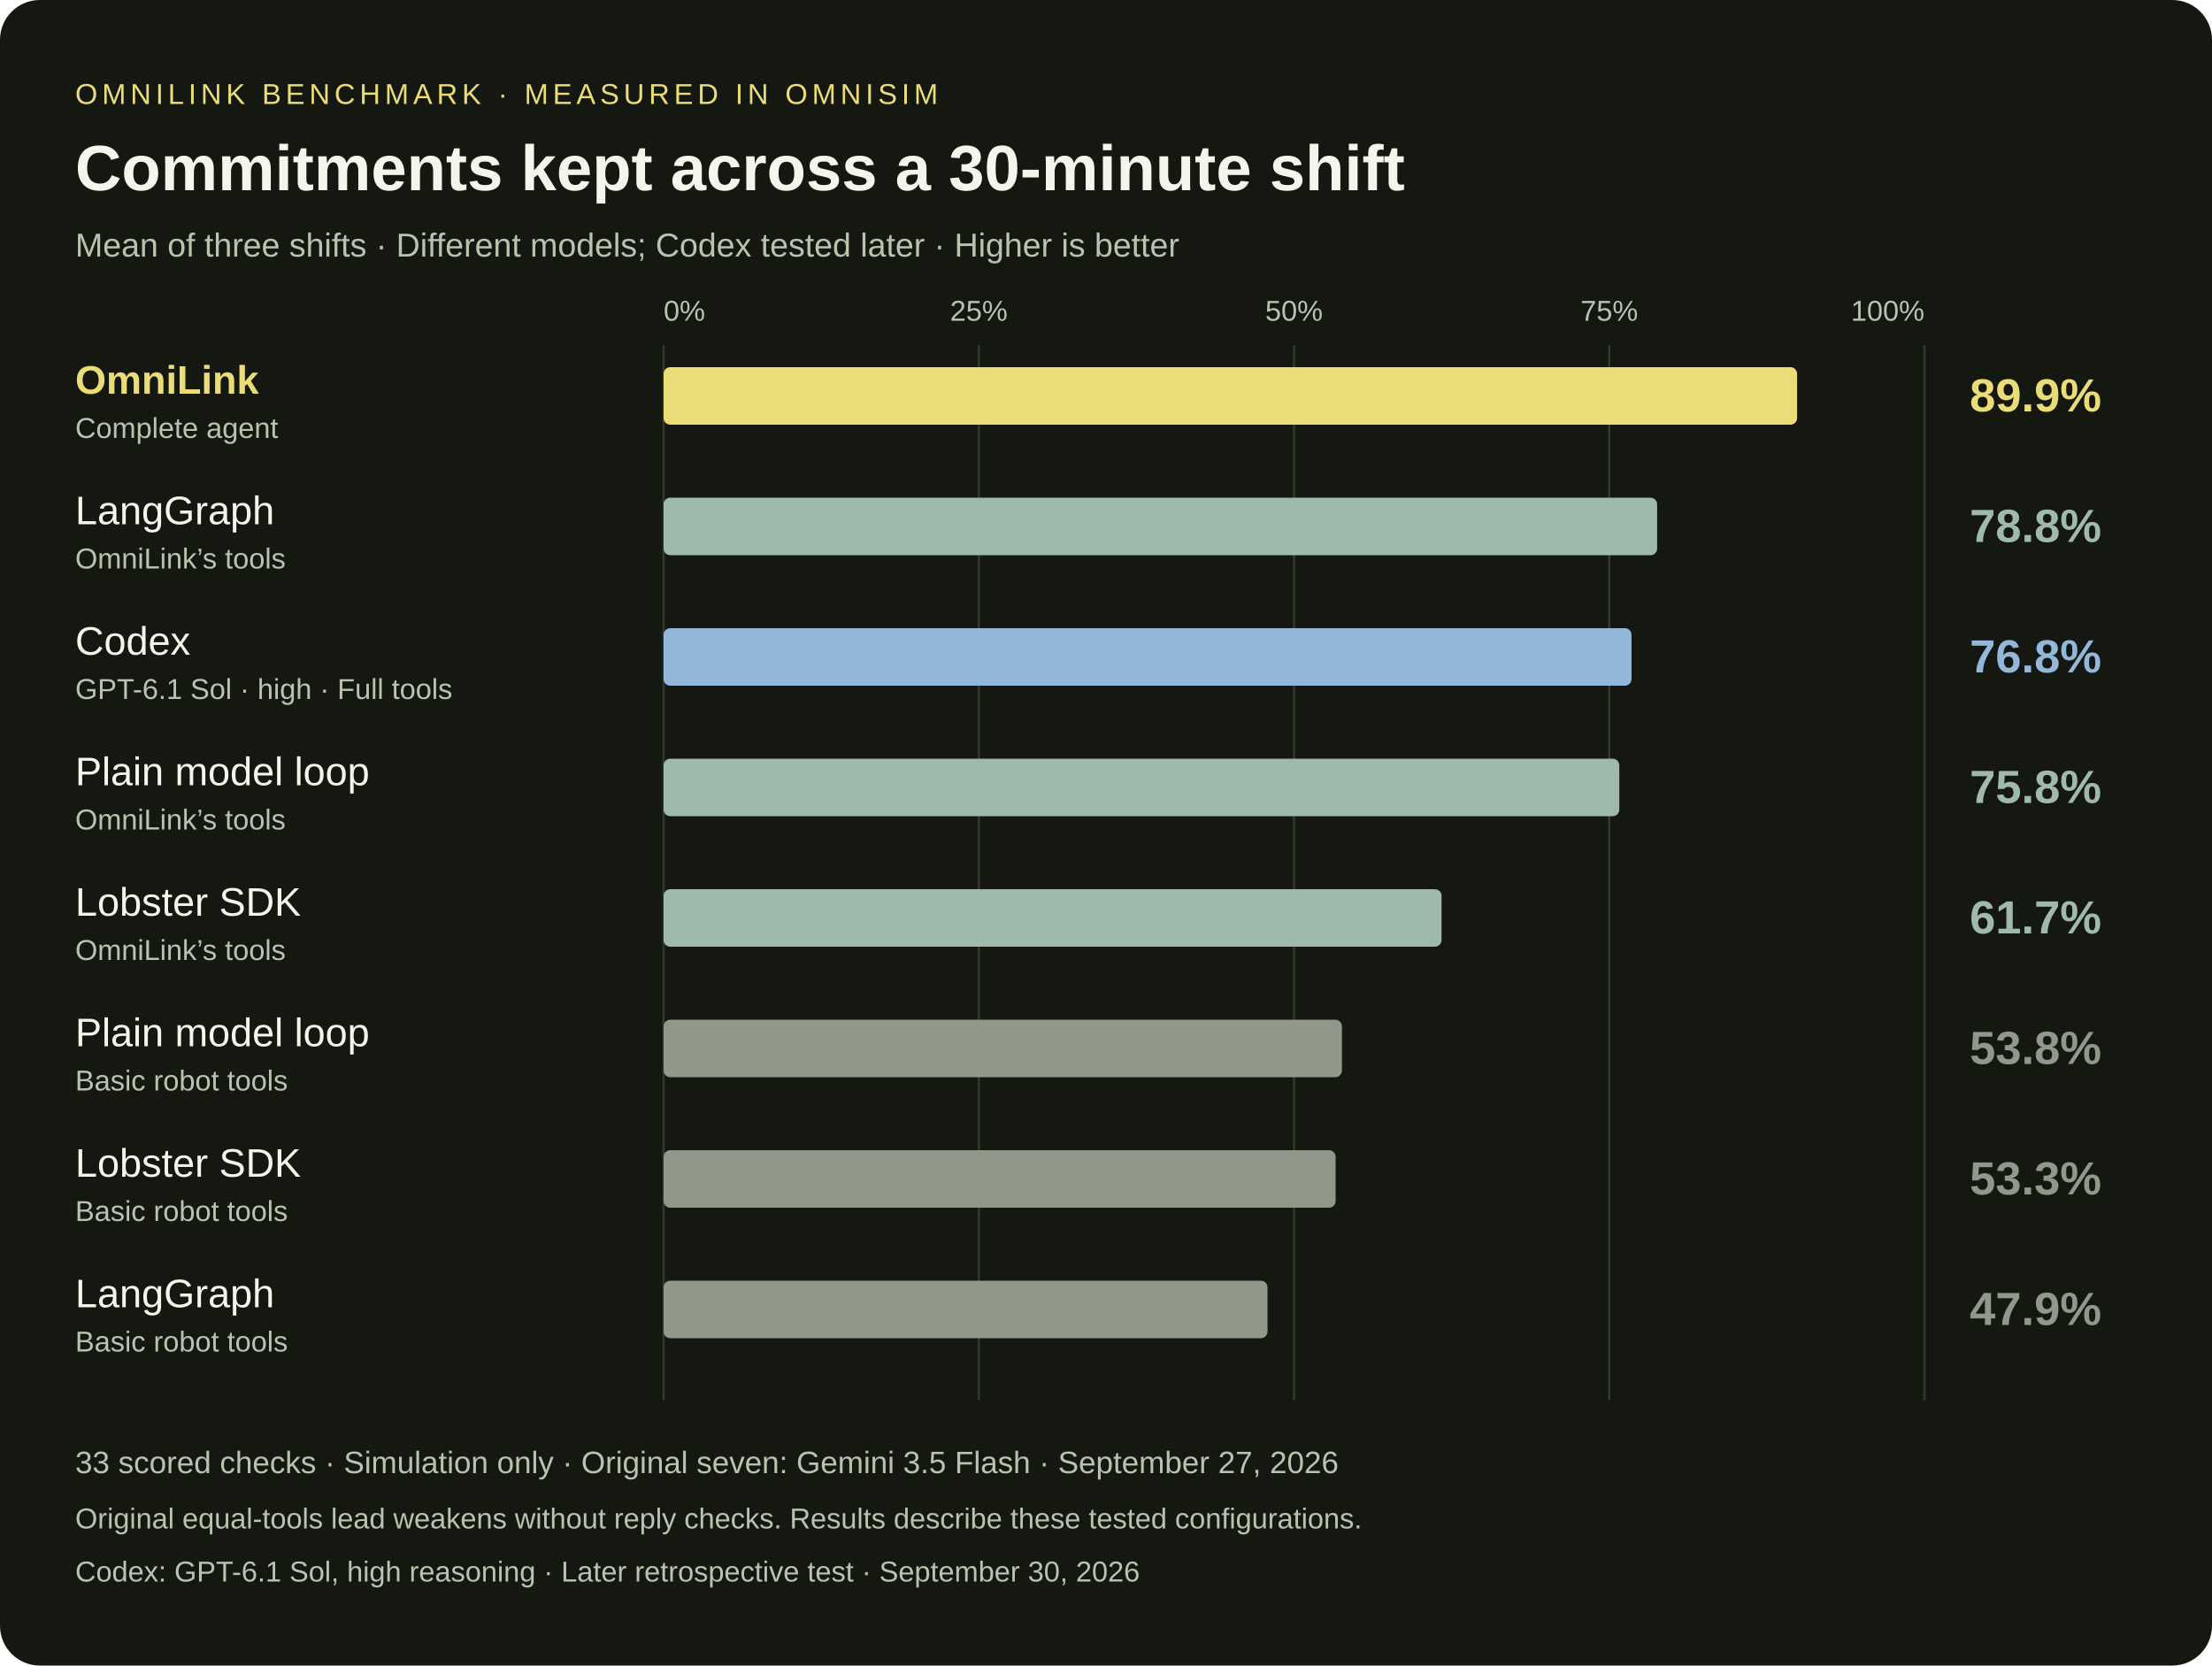
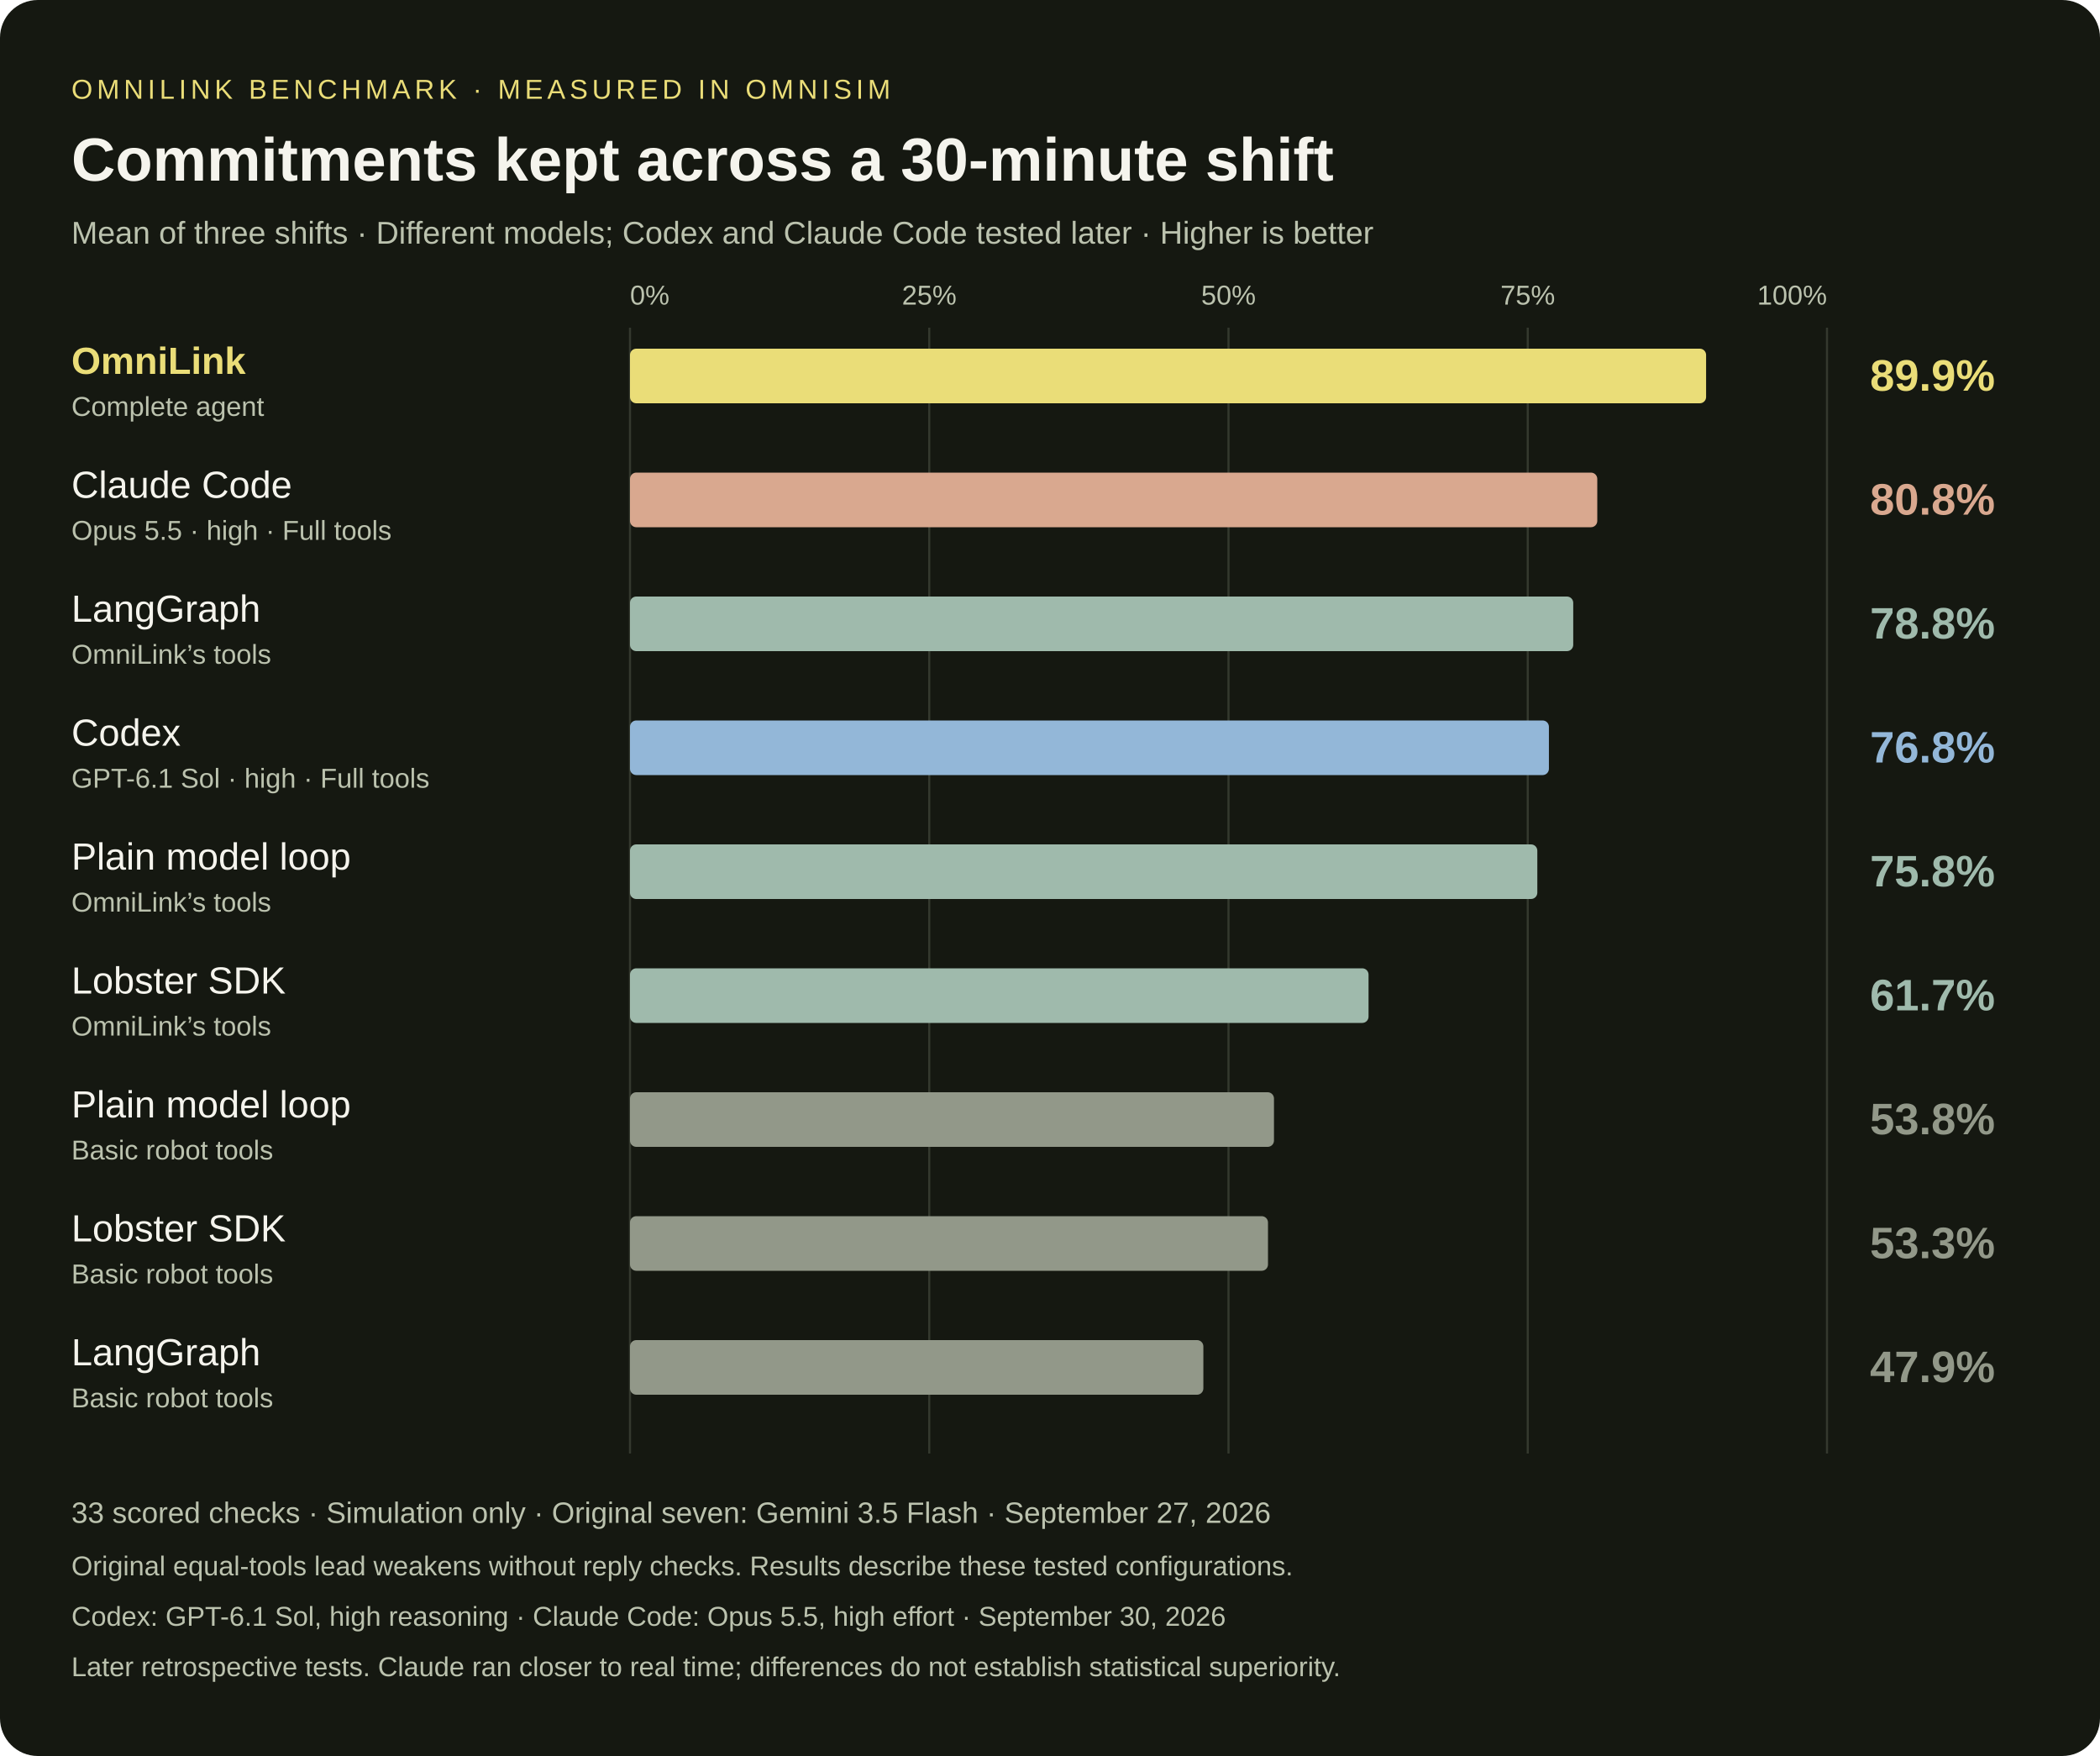
- <svg xmlns="http://www.w3.org/2000/svg" width="1000" height="753" viewBox="0 0 1000 753" role="img" aria-labelledby="title desc">
-   <rect width="1000" height="753" rx="18" fill="#151811" />
+ <svg xmlns="http://www.w3.org/2000/svg" width="1000" height="836" viewBox="0 0 1000 836" role="img" aria-labelledby="title desc">
+   <rect width="1000" height="836" rx="18" fill="#151811" />
  <g font-family="Arial, Helvetica, sans-serif" fill="#f5f4ed">
    <text x="34" y="47" font-size="13" fill="#eadd78" letter-spacing="2">OMNILINK BENCHMARK · MEASURED IN OMNISIM</text>
    <text x="34" y="86" font-size="29" font-weight="bold">Commitments kept across a 30-minute shift</text>
-     <text x="34" y="116" font-size="15" fill="#bbc2ae">Mean of three shifts · Different models; Codex tested later · Higher is better</text>
-     <line x1="300" y1="156" x2="300" y2="633" stroke="#34392e" />
+     <text x="34" y="116" font-size="15" fill="#bbc2ae">Mean of three shifts · Different models; Codex and Claude Code tested later · Higher is better</text>
+     <line x1="300" y1="156" x2="300" y2="692" stroke="#34392e" />
    <text x="300" y="145" text-anchor="start" font-size="13" fill="#bbc2ae">0%</text>
-     <line x1="442.5" y1="156" x2="442.5" y2="633" stroke="#34392e" />
+     <line x1="442.5" y1="156" x2="442.5" y2="692" stroke="#34392e" />
    <text x="442.5" y="145" text-anchor="middle" font-size="13" fill="#bbc2ae">25%</text>
-     <line x1="585" y1="156" x2="585" y2="633" stroke="#34392e" />
+     <line x1="585" y1="156" x2="585" y2="692" stroke="#34392e" />
    <text x="585" y="145" text-anchor="middle" font-size="13" fill="#bbc2ae">50%</text>
-     <line x1="727.5" y1="156" x2="727.5" y2="633" stroke="#34392e" />
+     <line x1="727.5" y1="156" x2="727.5" y2="692" stroke="#34392e" />
    <text x="727.5" y="145" text-anchor="middle" font-size="13" fill="#bbc2ae">75%</text>
-     <line x1="870" y1="156" x2="870" y2="633" stroke="#34392e" />
+     <line x1="870" y1="156" x2="870" y2="692" stroke="#34392e" />
    <text x="870" y="145" text-anchor="end" font-size="13" fill="#bbc2ae">100%</text>
    <text x="34" y="178" font-size="18" font-weight="bold" fill="#eadd78">OmniLink</text>
    <text x="34" y="198" font-size="13" fill="#bbc2ae">Complete agent</text>
    <rect x="300" y="166" width="512.43" height="26" rx="3" fill="#eadd78" />
    <text x="950" y="186" text-anchor="end" font-size="21" font-weight="bold" fill="#eadd78">89.9%</text>
-     <text x="34" y="237" font-size="18" font-weight="normal" fill="#f5f4ed">LangGraph</text>
-     <text x="34" y="257" font-size="13" fill="#bbc2ae">OmniLink’s tools</text>
-     <rect x="300" y="225" width="449.16" height="26" rx="3" fill="#9fbaac" />
-     <text x="950" y="245" text-anchor="end" font-size="21" font-weight="bold" fill="#9fbaac">78.8%</text>
-     <text x="34" y="296" font-size="18" font-weight="normal" fill="#f5f4ed">Codex</text>
-     <text x="34" y="316" font-size="13" fill="#bbc2ae">GPT-6.1 Sol · high · Full tools</text>
-     <rect x="300" y="284" width="437.58" height="26" rx="3" fill="#93b7d8" />
-     <text x="950" y="304" text-anchor="end" font-size="21" font-weight="bold" fill="#93b7d8">76.8%</text>
-     <text x="34" y="355" font-size="18" font-weight="normal" fill="#f5f4ed">Plain model loop</text>
-     <text x="34" y="375" font-size="13" fill="#bbc2ae">OmniLink’s tools</text>
-     <rect x="300" y="343" width="432.06" height="26" rx="3" fill="#9fbaac" />
-     <text x="950" y="363" text-anchor="end" font-size="21" font-weight="bold" fill="#9fbaac">75.8%</text>
-     <text x="34" y="414" font-size="18" font-weight="normal" fill="#f5f4ed">Lobster SDK</text>
+     <text x="34" y="237" font-size="18" font-weight="normal" fill="#f5f4ed">Claude Code</text>
+     <text x="34" y="257" font-size="13" fill="#bbc2ae">Opus 5.5 · high · Full tools</text>
+     <rect x="300" y="225" width="460.61" height="26" rx="3" fill="#d9a88f" />
+     <text x="950" y="245" text-anchor="end" font-size="21" font-weight="bold" fill="#d9a88f">80.8%</text>
+     <text x="34" y="296" font-size="18" font-weight="normal" fill="#f5f4ed">LangGraph</text>
+     <text x="34" y="316" font-size="13" fill="#bbc2ae">OmniLink’s tools</text>
+     <rect x="300" y="284" width="449.16" height="26" rx="3" fill="#9fbaac" />
+     <text x="950" y="304" text-anchor="end" font-size="21" font-weight="bold" fill="#9fbaac">78.8%</text>
+     <text x="34" y="355" font-size="18" font-weight="normal" fill="#f5f4ed">Codex</text>
+     <text x="34" y="375" font-size="13" fill="#bbc2ae">GPT-6.1 Sol · high · Full tools</text>
+     <rect x="300" y="343" width="437.58" height="26" rx="3" fill="#93b7d8" />
+     <text x="950" y="363" text-anchor="end" font-size="21" font-weight="bold" fill="#93b7d8">76.8%</text>
+     <text x="34" y="414" font-size="18" font-weight="normal" fill="#f5f4ed">Plain model loop</text>
    <text x="34" y="434" font-size="13" fill="#bbc2ae">OmniLink’s tools</text>
-     <rect x="300" y="402" width="351.69" height="26" rx="3" fill="#9fbaac" />
-     <text x="950" y="422" text-anchor="end" font-size="21" font-weight="bold" fill="#9fbaac">61.7%</text>
-     <text x="34" y="473" font-size="18" font-weight="normal" fill="#f5f4ed">Plain model loop</text>
-     <text x="34" y="493" font-size="13" fill="#bbc2ae">Basic robot tools</text>
-     <rect x="300" y="461" width="306.66" height="26" rx="3" fill="#929889" />
-     <text x="950" y="481" text-anchor="end" font-size="21" font-weight="bold" fill="#929889">53.8%</text>
-     <text x="34" y="532" font-size="18" font-weight="normal" fill="#f5f4ed">Lobster SDK</text>
+     <rect x="300" y="402" width="432.06" height="26" rx="3" fill="#9fbaac" />
+     <text x="950" y="422" text-anchor="end" font-size="21" font-weight="bold" fill="#9fbaac">75.8%</text>
+     <text x="34" y="473" font-size="18" font-weight="normal" fill="#f5f4ed">Lobster SDK</text>
+     <text x="34" y="493" font-size="13" fill="#bbc2ae">OmniLink’s tools</text>
+     <rect x="300" y="461" width="351.69" height="26" rx="3" fill="#9fbaac" />
+     <text x="950" y="481" text-anchor="end" font-size="21" font-weight="bold" fill="#9fbaac">61.7%</text>
+     <text x="34" y="532" font-size="18" font-weight="normal" fill="#f5f4ed">Plain model loop</text>
    <text x="34" y="552" font-size="13" fill="#bbc2ae">Basic robot tools</text>
-     <rect x="300" y="520" width="303.81" height="26" rx="3" fill="#929889" />
-     <text x="950" y="540" text-anchor="end" font-size="21" font-weight="bold" fill="#929889">53.3%</text>
-     <text x="34" y="591" font-size="18" font-weight="normal" fill="#f5f4ed">LangGraph</text>
+     <rect x="300" y="520" width="306.66" height="26" rx="3" fill="#929889" />
+     <text x="950" y="540" text-anchor="end" font-size="21" font-weight="bold" fill="#929889">53.8%</text>
+     <text x="34" y="591" font-size="18" font-weight="normal" fill="#f5f4ed">Lobster SDK</text>
    <text x="34" y="611" font-size="13" fill="#bbc2ae">Basic robot tools</text>
-     <rect x="300" y="579" width="273.03" height="26" rx="3" fill="#929889" />
-     <text x="950" y="599" text-anchor="end" font-size="21" font-weight="bold" fill="#929889">47.9%</text>
-     <text x="34" y="666" font-size="14" fill="#bbc2ae">33 scored checks · Simulation only · Original seven: Gemini 3.5 Flash · September 27, 2026</text>
-     <text x="34" y="691" font-size="13" fill="#bbc2ae">Original equal-tools lead weakens without reply checks. Results describe these tested configurations.</text>
-     <text x="34" y="715" font-size="13" fill="#bbc2ae">Codex: GPT-6.1 Sol, high reasoning · Later retrospective test · September 30, 2026</text>
+     <rect x="300" y="579" width="303.81" height="26" rx="3" fill="#929889" />
+     <text x="950" y="599" text-anchor="end" font-size="21" font-weight="bold" fill="#929889">53.3%</text>
+     <text x="34" y="650" font-size="18" font-weight="normal" fill="#f5f4ed">LangGraph</text>
+     <text x="34" y="670" font-size="13" fill="#bbc2ae">Basic robot tools</text>
+     <rect x="300" y="638" width="273.03" height="26" rx="3" fill="#929889" />
+     <text x="950" y="658" text-anchor="end" font-size="21" font-weight="bold" fill="#929889">47.9%</text>
+     <text x="34" y="725" font-size="14" fill="#bbc2ae">33 scored checks · Simulation only · Original seven: Gemini 3.5 Flash · September 27, 2026</text>
+     <text x="34" y="750" font-size="13" fill="#bbc2ae">Original equal-tools lead weakens without reply checks. Results describe these tested configurations.</text>
+     <text x="34" y="774" font-size="13" fill="#bbc2ae">Codex: GPT-6.1 Sol, high reasoning · Claude Code: Opus 5.5, high effort · September 30, 2026</text>
+     <text x="34" y="798" font-size="13" fill="#bbc2ae">Later retrospective tests. Claude ran closer to real time; differences do not establish statistical superiority.</text>
  </g>
</svg>
